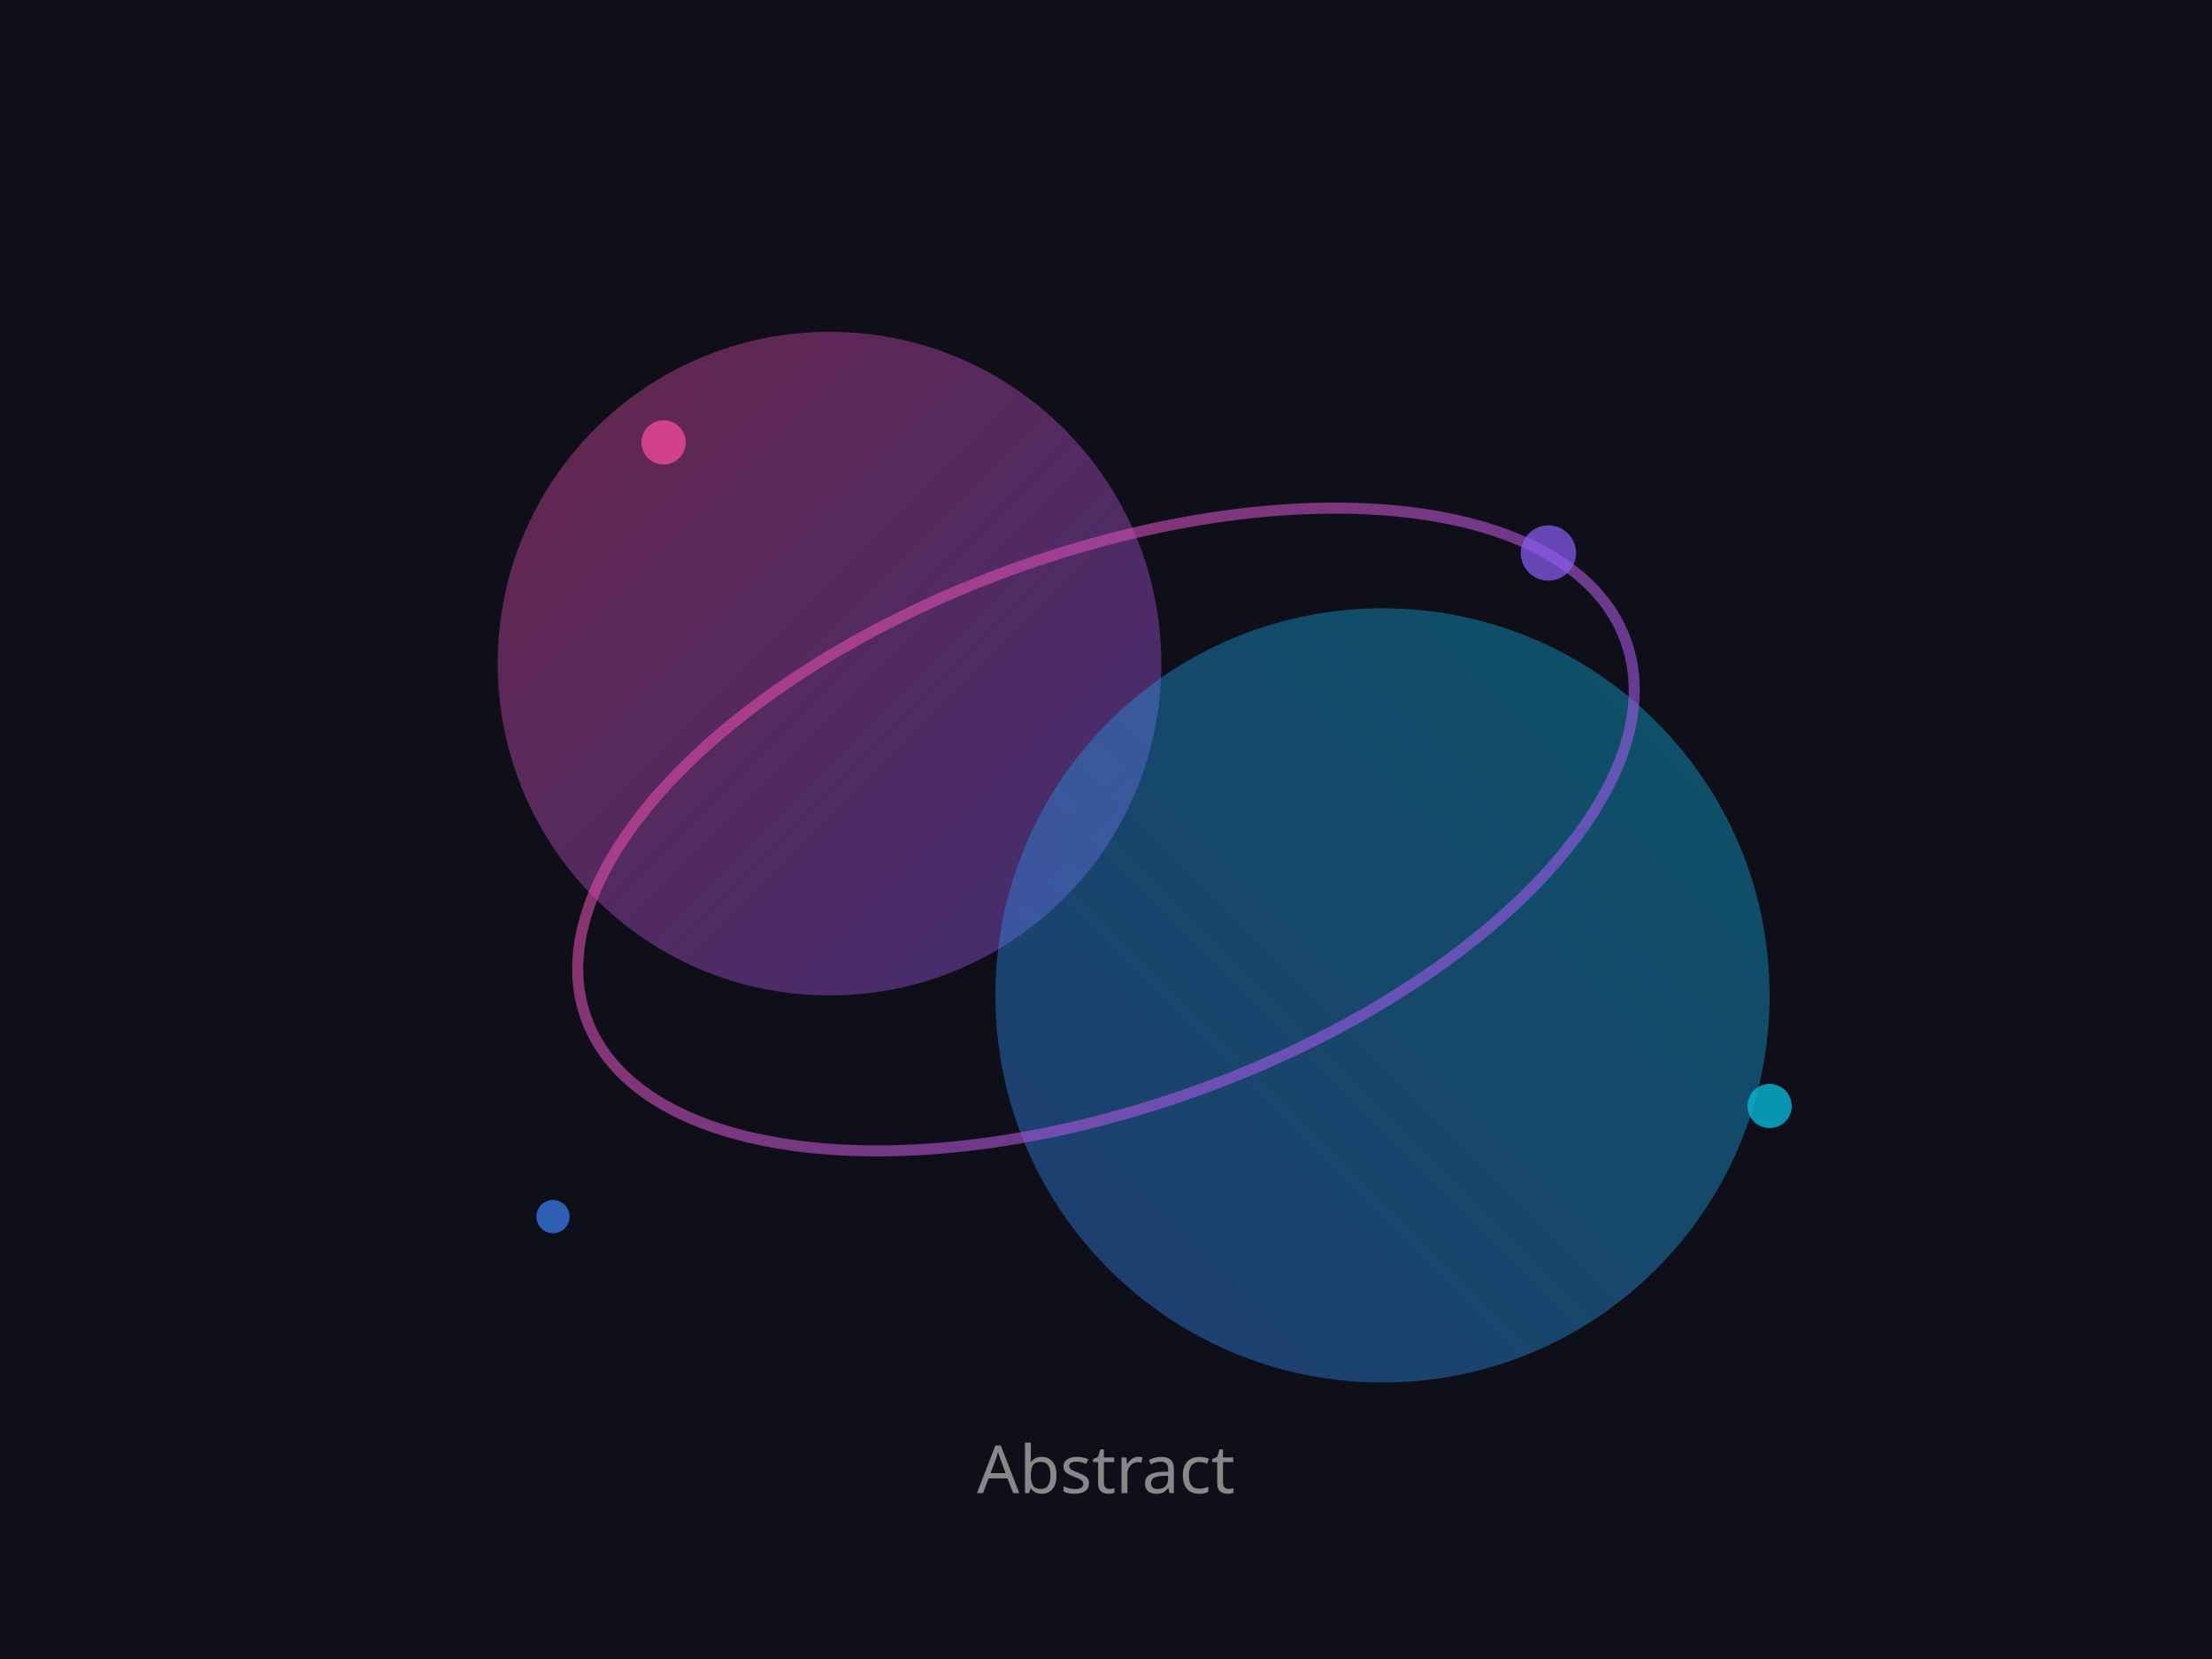
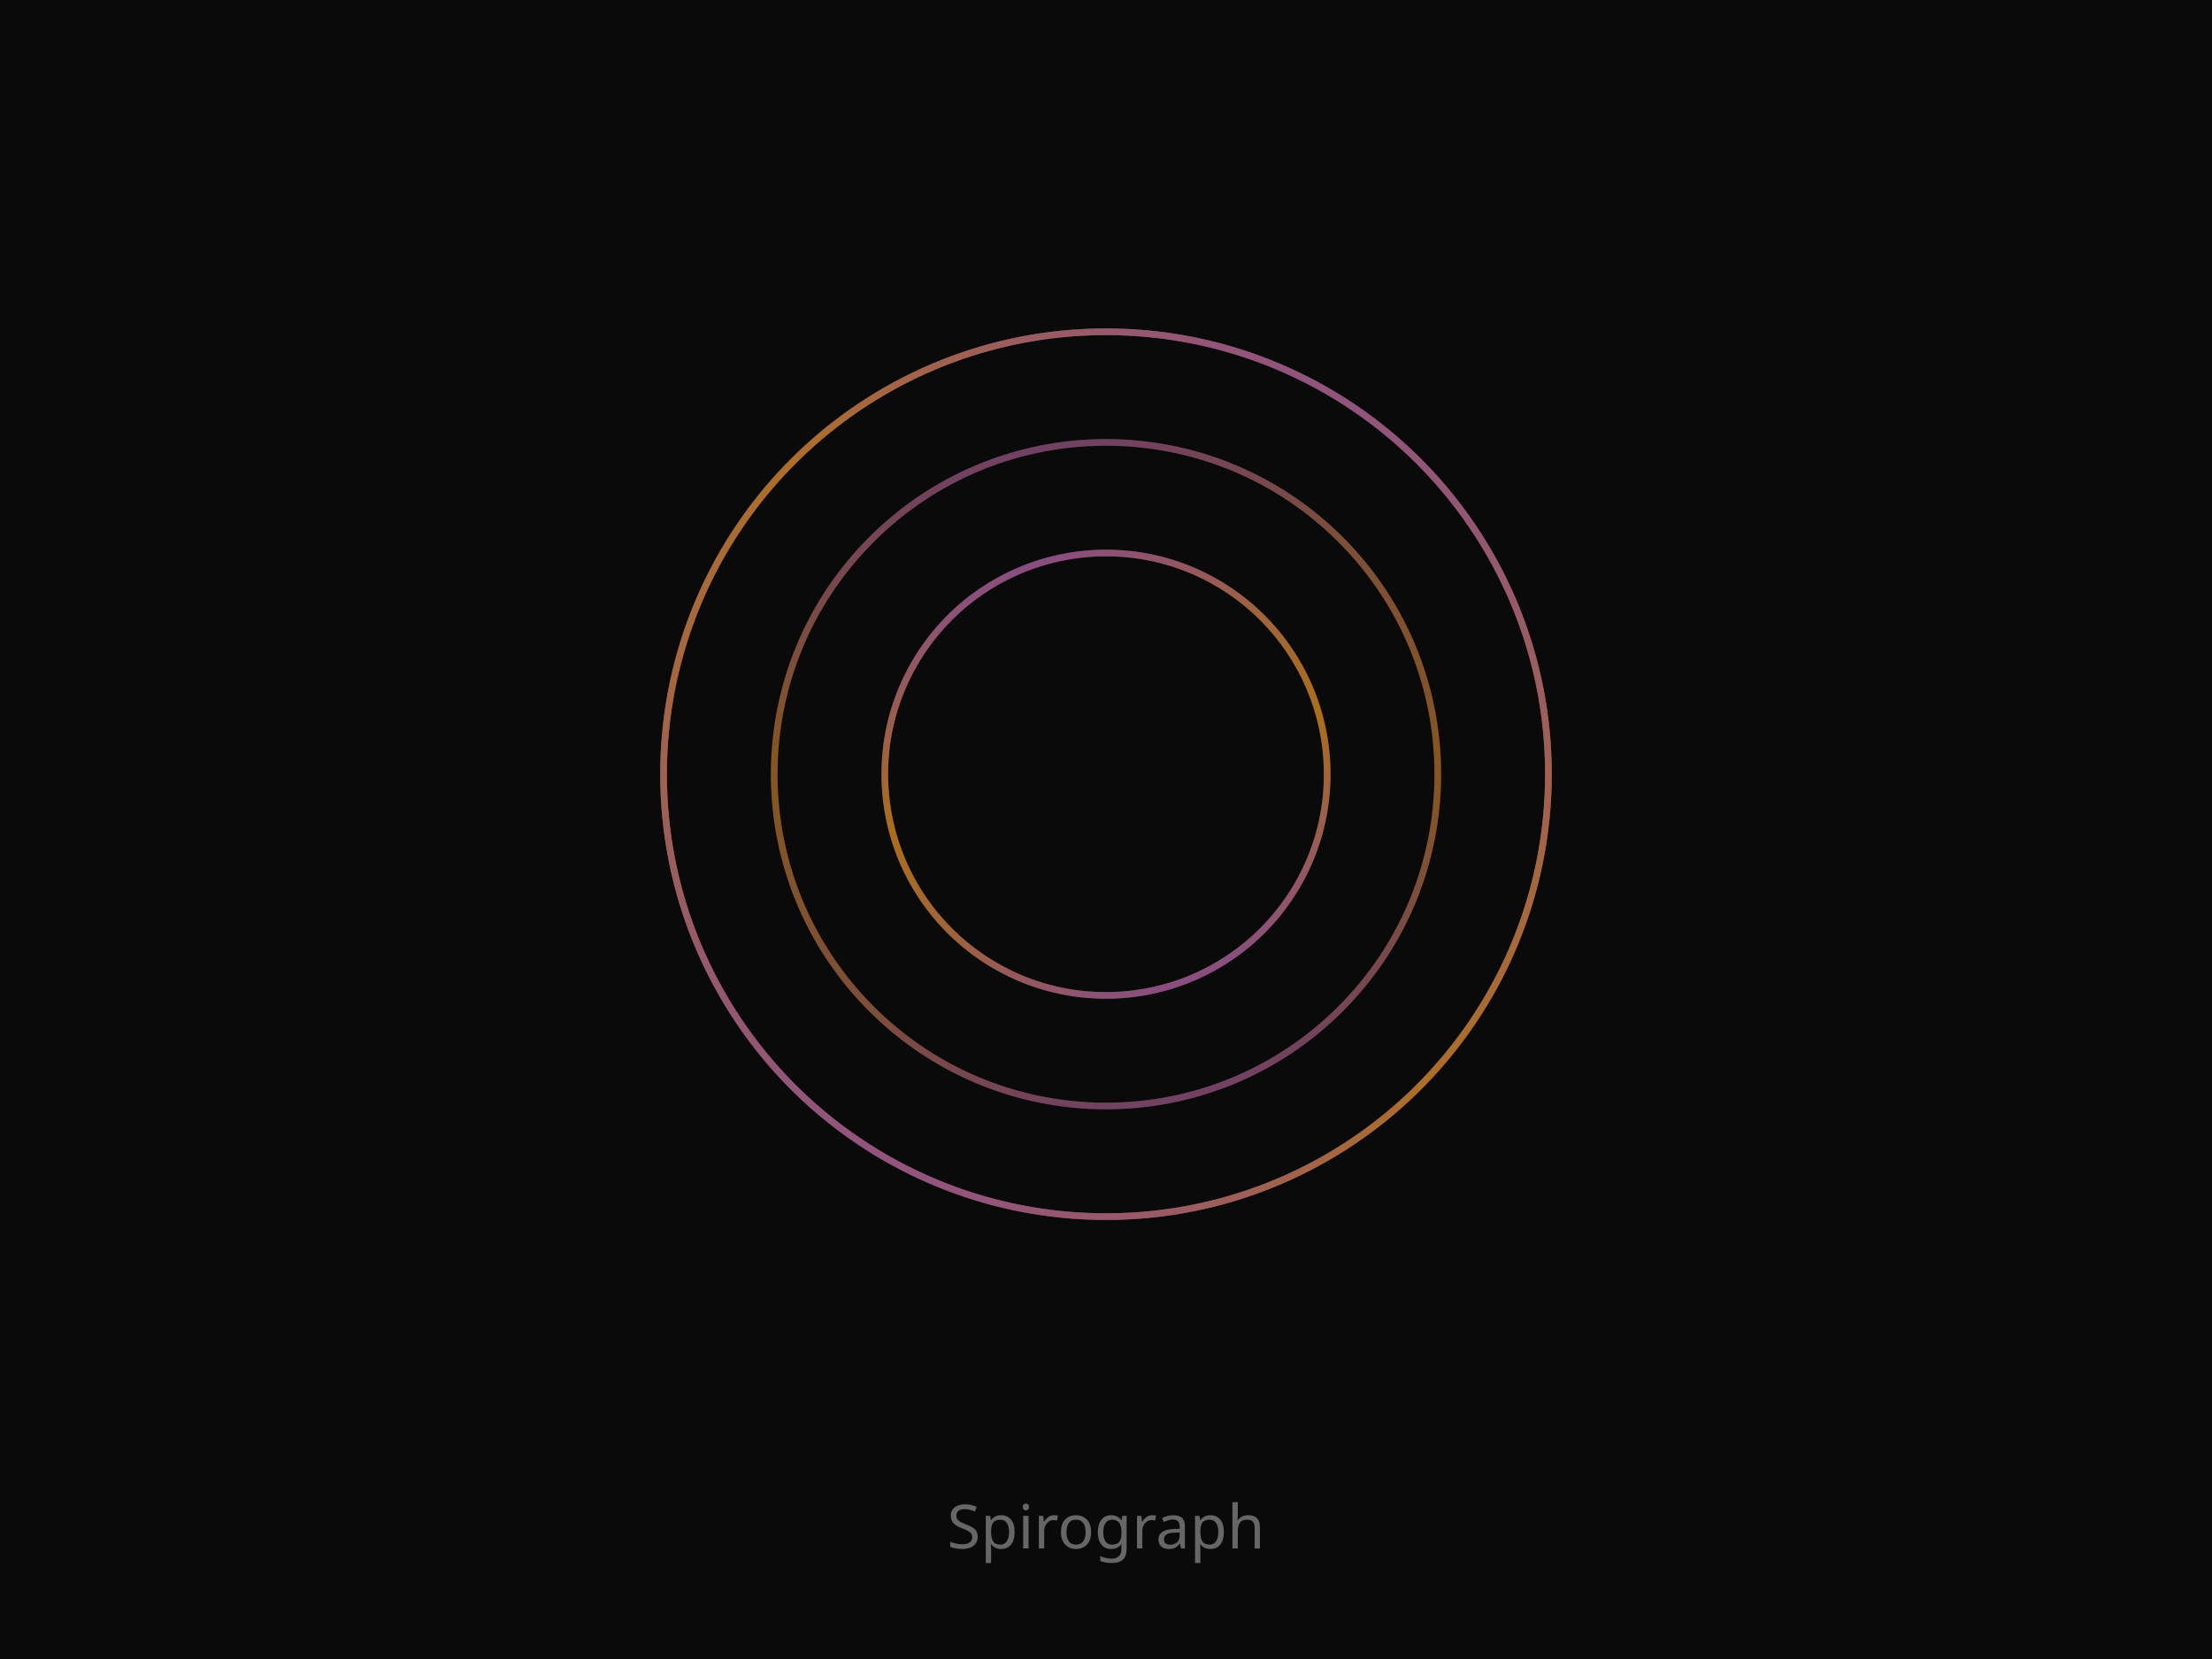
<svg xmlns="http://www.w3.org/2000/svg" viewBox="0 0 400 300" width="400" height="300">
  <defs>
-     <linearGradient id="absGrad1" x1="0%" y1="0%" x2="100%" y2="100%">
-       <stop offset="0%" style="stop-color:#ec4899" />
-       <stop offset="100%" style="stop-color:#8b5cf6" />
-     </linearGradient>
-     <linearGradient id="absGrad2" x1="100%" y1="0%" x2="0%" y2="100%">
-       <stop offset="0%" style="stop-color:#06b6d4" />
-       <stop offset="100%" style="stop-color:#3b82f6" />
+     <linearGradient id="gradspirograph" x1="0%" y1="0%" x2="100%" y2="100%">
+       <stop offset="0%" style="stop-color:#a855f7" />
+       <stop offset="50%" style="stop-color:#f59e0b" />
+       <stop offset="100%" style="stop-color:#a855f7" />
    </linearGradient>
  </defs>
-   <rect width="400" height="300" fill="#0f0f1a" />
-   <circle cx="150" cy="120" r="60" fill="url(#absGrad1)" opacity="0.4" />
-   <circle cx="250" cy="180" r="70" fill="url(#absGrad2)" opacity="0.4" />
-   <ellipse cx="200" cy="150" rx="100" ry="50" fill="none" stroke="url(#absGrad1)" stroke-width="2" opacity="0.6" transform="rotate(-20 200 150)" />
-   <circle cx="120" cy="80" r="4" fill="#ec4899" opacity="0.8" />
-   <circle cx="280" cy="100" r="5" fill="#8b5cf6" opacity="0.7" />
-   <circle cx="320" cy="200" r="4" fill="#06b6d4" opacity="0.8" />
-   <circle cx="100" cy="220" r="3" fill="#3b82f6" opacity="0.7" />
-   <text x="200" y="270" text-anchor="middle" fill="#888" font-size="12" font-family="system-ui">Abstract</text>
+   <rect width="400" height="300" fill="#0a0a0a" />
+   <g transform="translate(200,140)" stroke="url(#gradspirograph)" fill="none" stroke-width="1.2" opacity="0.8">
+     <ellipse rx="80" ry="80" opacity="0.3" />
+     <ellipse rx="80" ry="80" transform="rotate(30)" opacity="0.4" />
+     <ellipse rx="80" ry="80" transform="rotate(60)" opacity="0.5" />
+     <ellipse rx="80" ry="80" transform="rotate(90)" opacity="0.6" />
+     <ellipse rx="60" ry="60" opacity="0.4" />
+     <ellipse rx="60" ry="60" transform="rotate(45)" opacity="0.5" />
+     <ellipse rx="40" ry="40" opacity="0.6" />
+     <ellipse rx="40" ry="40" transform="rotate(30)" opacity="0.7" />
+   </g>
+   <text x="200" y="280" text-anchor="middle" fill="#666" font-size="11" font-family="system-ui">Spirograph</text>
</svg>
